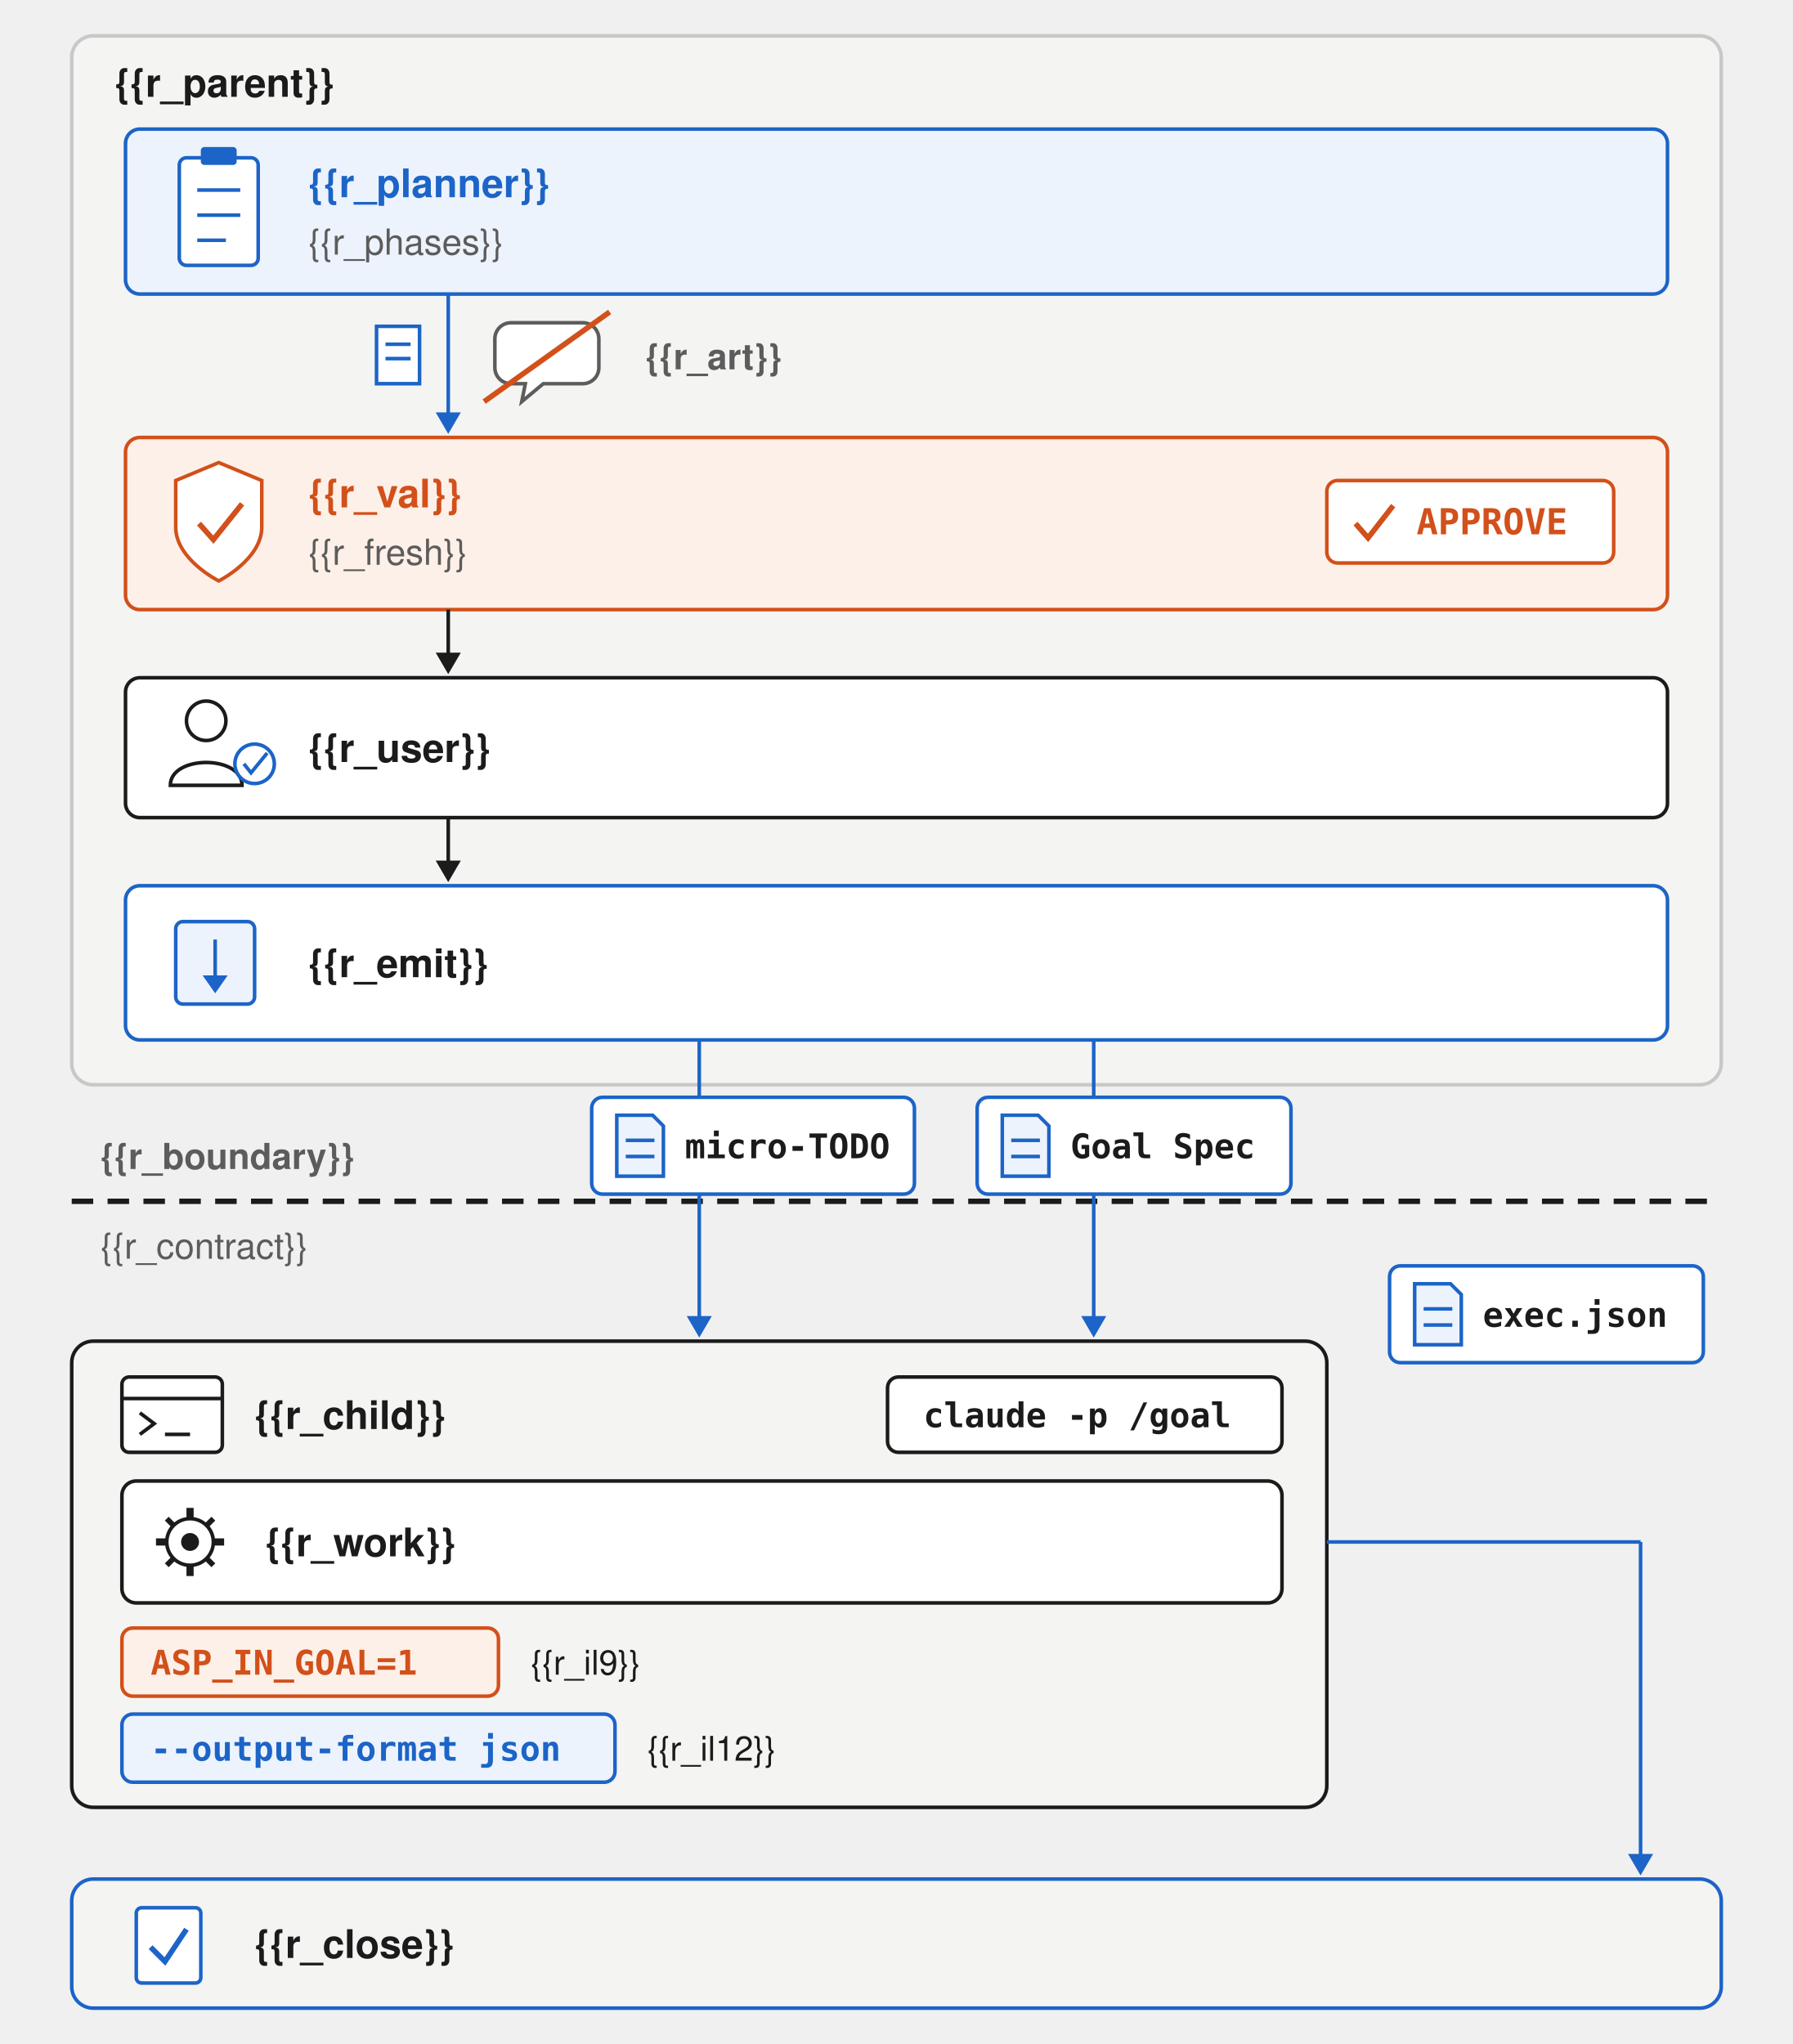
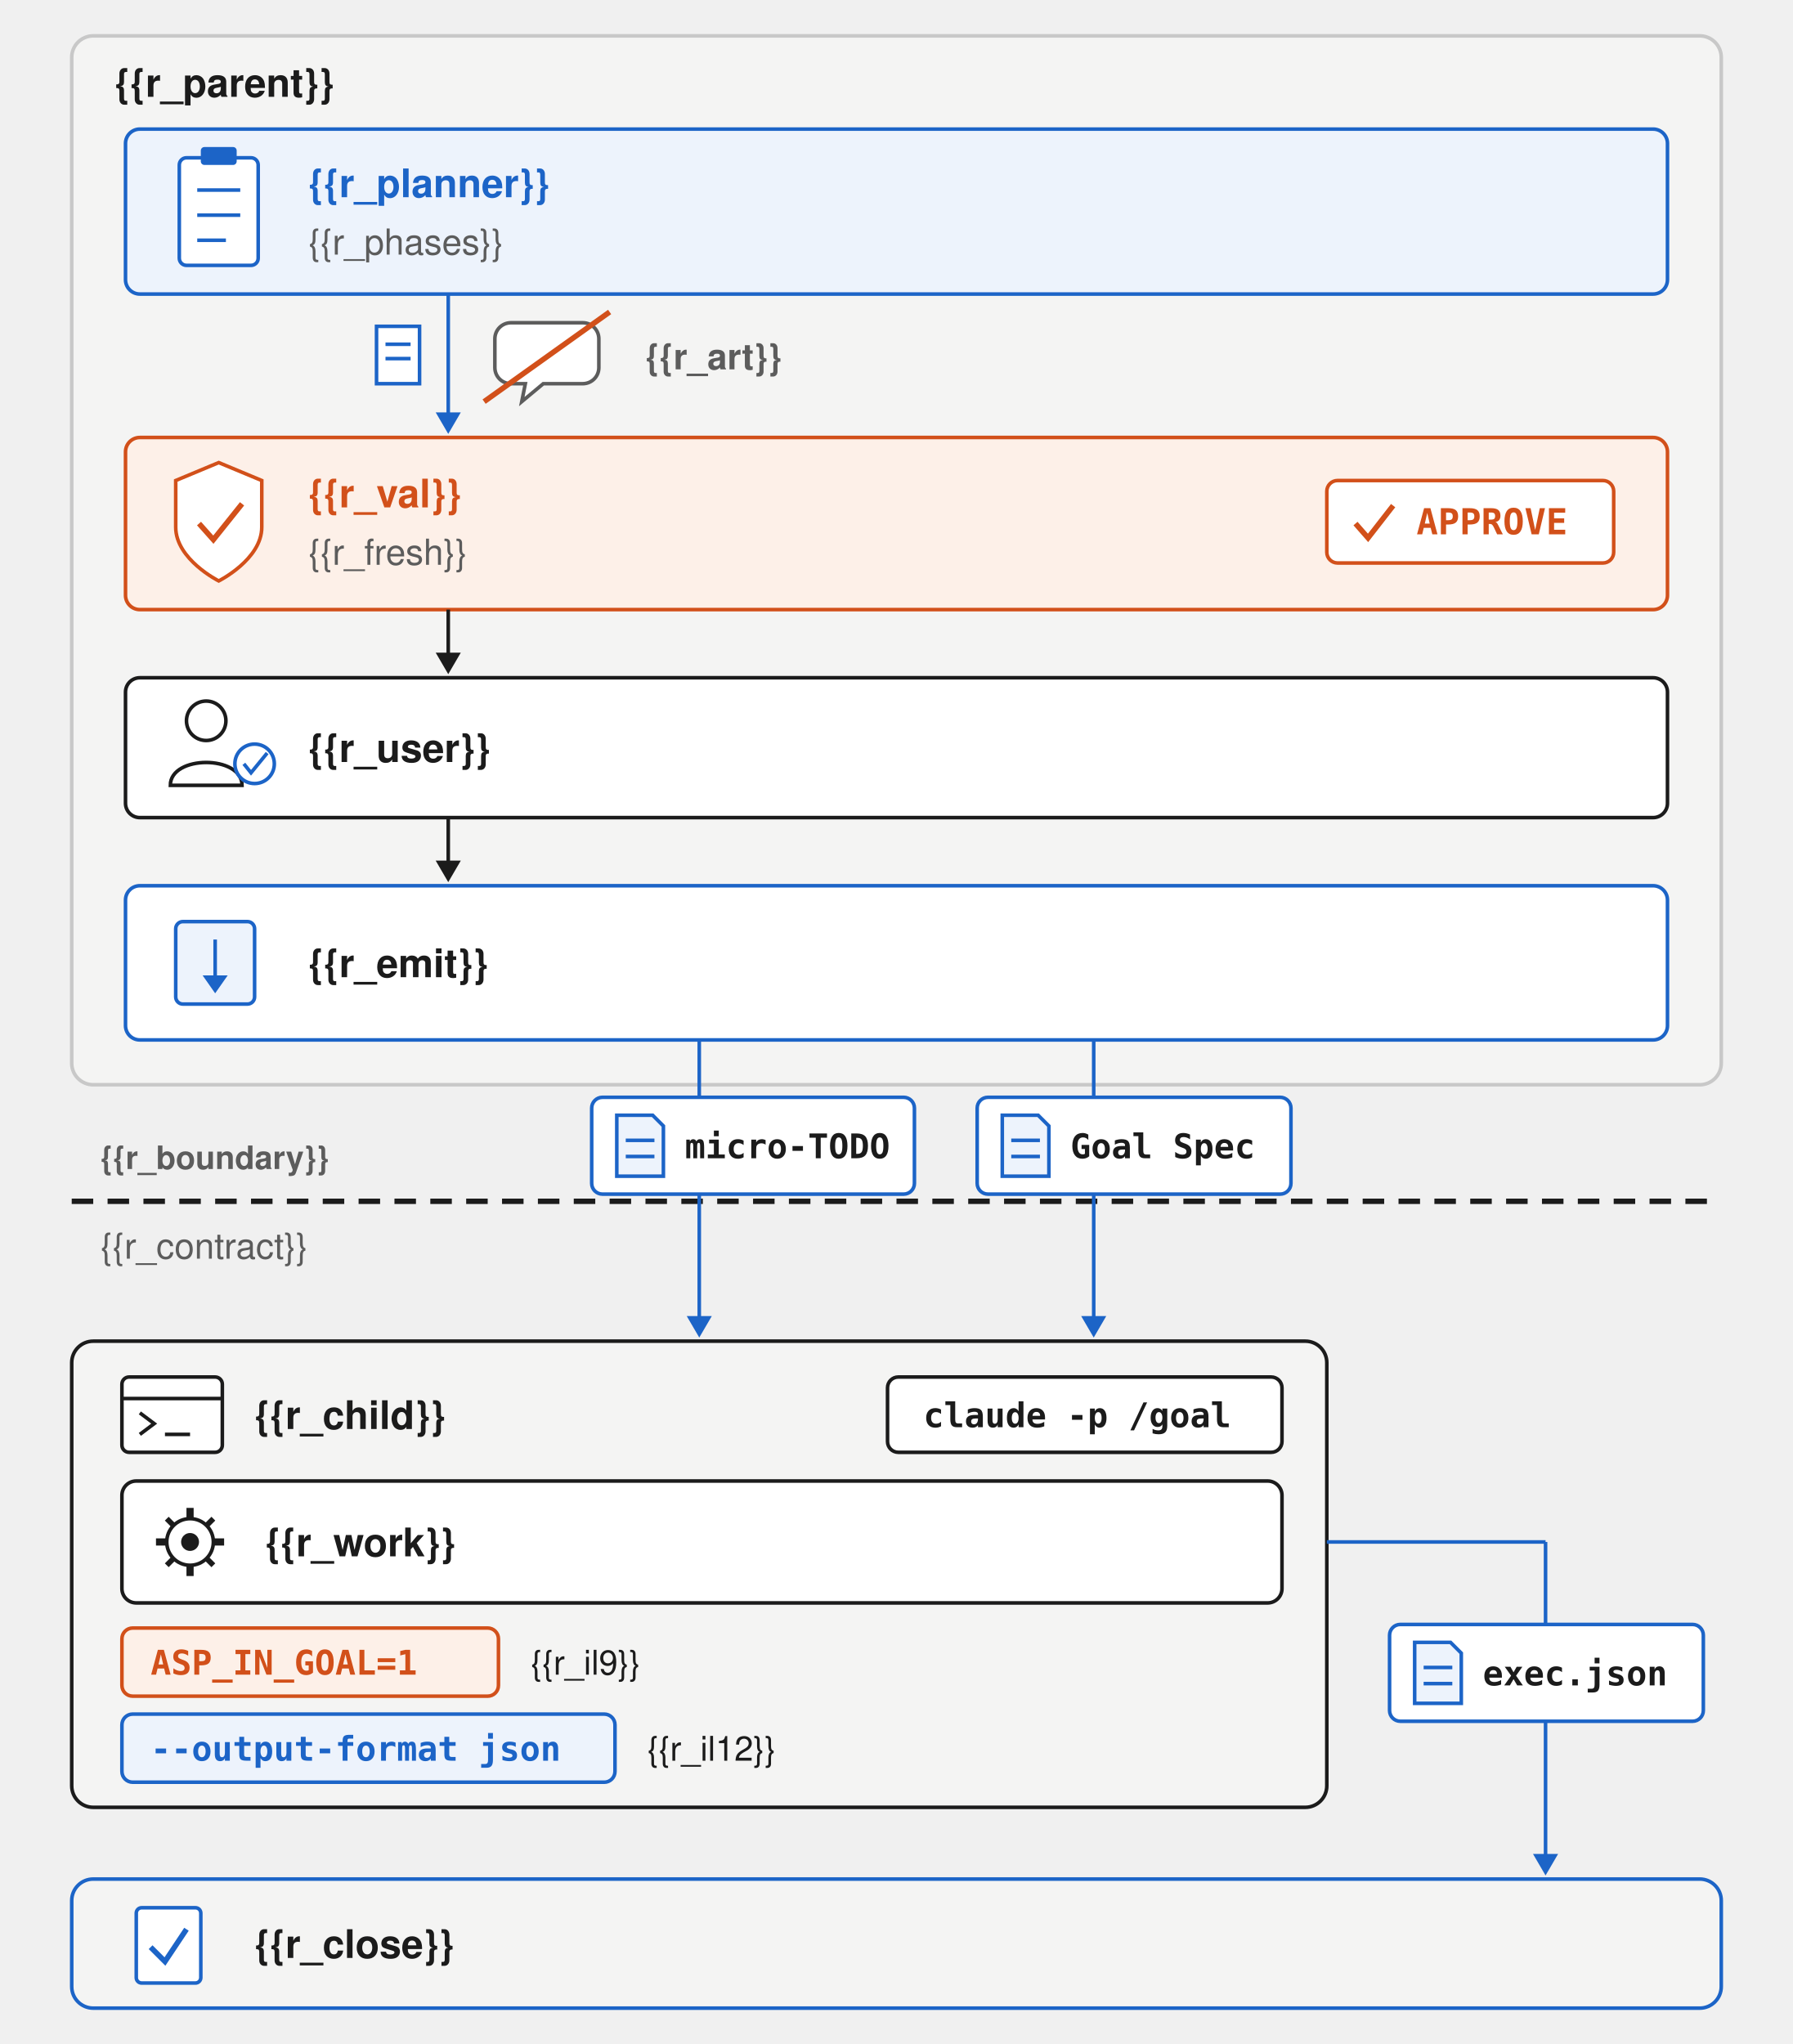
<svg xmlns="http://www.w3.org/2000/svg" width="1000" height="1140" viewBox="0 0 1000 1140">
  <rect x="40" y="20" width="920" height="585" rx="12" ry="12" fill="#f4f4f3" stroke="#c8c8c8" stroke-width="2" />
  <text x="64" y="54" font-family="Helvetica Neue, Helvetica, Arial, sans-serif" font-size="22" font-weight="bold" fill="#1b1b1b">{{r_parent}}</text>
  <rect x="70" y="72" width="860" height="92" rx="8" ry="8" fill="#edf3fc" stroke="#1c64c7" stroke-width="2" />
  <rect x="100" y="88" width="44" height="60" rx="4" ry="4" fill="#ffffff" stroke="#1c64c7" stroke-width="2" />
  <rect x="112" y="82" width="20" height="10" rx="2" ry="2" fill="#1c64c7" />
  <line x1="110" y1="106" x2="134" y2="106" stroke="#1c64c7" stroke-width="2" />
  <line x1="110" y1="120" x2="134" y2="120" stroke="#1c64c7" stroke-width="2" />
  <line x1="110" y1="134" x2="126" y2="134" stroke="#1c64c7" stroke-width="2" />
  <text x="172" y="110" font-family="Helvetica Neue, Helvetica, Arial, sans-serif" font-size="22" font-weight="bold" fill="#1c64c7">{{r_planner}}</text>
  <text x="172" y="142" font-family="Helvetica Neue, Helvetica, Arial, sans-serif" font-size="20" fill="#5c5c5c">{{r_phases}}</text>
  <line x1="250" y1="164" x2="250" y2="232" stroke="#1c64c7" stroke-width="2" />
  <polygon points="243,230 257,230 250,242" fill="#1c64c7" />
  <rect x="210" y="182" width="24" height="32" fill="#ffffff" stroke="#1c64c7" stroke-width="2" />
  <line x1="215" y1="192" x2="229" y2="192" stroke="#1c64c7" stroke-width="2" />
  <line x1="215" y1="200" x2="229" y2="200" stroke="#1c64c7" stroke-width="2" />
  <path d="M 285 180 L 325 180 C 330 180 334 184 334 189 L 334 205 C 334 210 330 214 325 214 L 303 214 L 291 224 L 293 214 L 285 214 C 280 214 276 210 276 205 L 276 189 C 276 184 280 180 285 180 Z" fill="#ffffff" stroke="#5c5c5c" stroke-width="2" />
  <line x1="270" y1="224" x2="340" y2="174" stroke="#d2501a" stroke-width="3" />
  <text x="360" y="206" font-family="Helvetica Neue, Helvetica, Arial, sans-serif" font-size="20" font-weight="bold" fill="#5c5c5c">{{r_art}}</text>
  <rect x="70" y="244" width="860" height="96" rx="8" ry="8" fill="#fdf0e8" stroke="#d2501a" stroke-width="2" />
  <path d="M 122 258 L 146 268 L 146 294 C 146 312 122 324 122 324 C 122 324 98 312 98 294 L 98 268 Z" fill="#ffffff" stroke="#d2501a" stroke-width="2" />
  <polyline points="111,292 119,301 135,281" fill="none" stroke="#d2501a" stroke-width="3" />
  <text x="172" y="283" font-family="Helvetica Neue, Helvetica, Arial, sans-serif" font-size="22" font-weight="bold" fill="#d2501a">{{r_val}}</text>
  <text x="172" y="315" font-family="Helvetica Neue, Helvetica, Arial, sans-serif" font-size="20" fill="#5c5c5c">{{r_fresh}}</text>
  <rect x="740" y="268" width="160" height="46" rx="6" ry="6" fill="#ffffff" stroke="#d2501a" stroke-width="2" />
  <polyline points="756,292 763,300 777,282" fill="none" stroke="#d2501a" stroke-width="3" />
  <text x="790" y="298" font-family="Menlo, Consolas, monospace" font-size="20" font-weight="bold" fill="#d2501a">APPROVE</text>
  <line x1="250" y1="340" x2="250" y2="366" stroke="#1b1b1b" stroke-width="2" />
  <polygon points="243,364 257,364 250,376" fill="#1b1b1b" />
  <rect x="70" y="378" width="860" height="78" rx="8" ry="8" fill="#ffffff" stroke="#1b1b1b" stroke-width="2" />
  <circle cx="115" cy="402" r="11" fill="#ffffff" stroke="#1b1b1b" stroke-width="2" />
  <path d="M 95 438 C 95 421 135 421 135 438 Z" fill="#ffffff" stroke="#1b1b1b" stroke-width="2" />
  <circle cx="142" cy="426" r="11" fill="#ffffff" stroke="#1c64c7" stroke-width="2" />
  <polyline points="136,426 140,431 149,420" fill="none" stroke="#1c64c7" stroke-width="2" />
  <text x="172" y="425" font-family="Helvetica Neue, Helvetica, Arial, sans-serif" font-size="22" font-weight="bold" fill="#1b1b1b">{{r_user}}</text>
  <line x1="250" y1="456" x2="250" y2="482" stroke="#1b1b1b" stroke-width="2" />
  <polygon points="243,480 257,480 250,492" fill="#1b1b1b" />
  <rect x="70" y="494" width="860" height="86" rx="8" ry="8" fill="#ffffff" stroke="#1c64c7" stroke-width="2" />
  <rect x="98" y="514" width="44" height="46" rx="4" ry="4" fill="#edf3fc" stroke="#1c64c7" stroke-width="2" />
  <line x1="120" y1="524" x2="120" y2="546" stroke="#1c64c7" stroke-width="2" />
  <polygon points="113,544 127,544 120,554" fill="#1c64c7" />
  <text x="172" y="545" font-family="Helvetica Neue, Helvetica, Arial, sans-serif" font-size="22" font-weight="bold" fill="#1b1b1b">{{r_emit}}</text>
  <line x1="40" y1="670" x2="960" y2="670" stroke="#1b1b1b" stroke-width="3" stroke-dasharray="12,8" />
-   <text x="56" y="652" font-family="Helvetica Neue, Helvetica, Arial, sans-serif" font-size="20" font-weight="bold" fill="#5c5c5c">{{r_boundary}}</text>
+   <text x="56" y="652" font-family="Helvetica Neue, Helvetica, Arial, sans-serif" font-size="18" font-weight="bold" fill="#5c5c5c">{{r_boundary}}</text>
  <text x="56" y="702" font-family="Helvetica Neue, Helvetica, Arial, sans-serif" font-size="20" fill="#5c5c5c">{{r_contract}}</text>
  <line x1="390" y1="580" x2="390" y2="736" stroke="#1c64c7" stroke-width="2" />
  <polygon points="383,734 397,734 390,746" fill="#1c64c7" />
  <rect x="330" y="612" width="180" height="54" rx="6" ry="6" fill="#ffffff" stroke="#1c64c7" stroke-width="2" />
  <polygon points="344,622 364,622 370,628 370,656 344,656" fill="#edf3fc" stroke="#1c64c7" stroke-width="2" />
  <line x1="349" y1="636" x2="365" y2="636" stroke="#1c64c7" stroke-width="2" />
  <line x1="349" y1="645" x2="365" y2="645" stroke="#1c64c7" stroke-width="2" />
  <text x="382" y="646" font-family="Menlo, Consolas, monospace" font-size="19" font-weight="bold" fill="#1b1b1b">micro-TODO</text>
  <line x1="610" y1="580" x2="610" y2="736" stroke="#1c64c7" stroke-width="2" />
  <polygon points="603,734 617,734 610,746" fill="#1c64c7" />
  <rect x="545" y="612" width="175" height="54" rx="6" ry="6" fill="#ffffff" stroke="#1c64c7" stroke-width="2" />
  <polygon points="559,622 579,622 585,628 585,656 559,656" fill="#edf3fc" stroke="#1c64c7" stroke-width="2" />
  <line x1="564" y1="636" x2="580" y2="636" stroke="#1c64c7" stroke-width="2" />
  <line x1="564" y1="645" x2="580" y2="645" stroke="#1c64c7" stroke-width="2" />
  <text x="597" y="646" font-family="Menlo, Consolas, monospace" font-size="19" font-weight="bold" fill="#1b1b1b">Goal Spec</text>
  <rect x="40" y="748" width="700" height="260" rx="12" ry="12" fill="#f4f4f3" stroke="#1b1b1b" stroke-width="2" />
  <rect x="68" y="768" width="56" height="42" rx="4" ry="4" fill="#ffffff" stroke="#1b1b1b" stroke-width="2" />
  <line x1="68" y1="780" x2="124" y2="780" stroke="#1b1b1b" stroke-width="2" />
  <polyline points="78,788 86,794 78,800" fill="none" stroke="#1b1b1b" stroke-width="2" />
  <line x1="92" y1="800" x2="106" y2="800" stroke="#1b1b1b" stroke-width="2" />
  <text x="142" y="797" font-family="Helvetica Neue, Helvetica, Arial, sans-serif" font-size="22" font-weight="bold" fill="#1b1b1b">{{r_child}}</text>
  <rect x="495" y="768" width="220" height="42" rx="6" ry="6" fill="#ffffff" stroke="#1b1b1b" stroke-width="2" />
  <text x="515" y="796" font-family="Menlo, Consolas, monospace" font-size="19" font-weight="bold" fill="#1b1b1b">claude -p /goal</text>
  <rect x="68" y="826" width="647" height="68" rx="8" ry="8" fill="#ffffff" stroke="#1b1b1b" stroke-width="2" />
  <circle cx="106" cy="860" r="13" fill="#ffffff" stroke="#1b1b1b" stroke-width="2" />
  <circle cx="106" cy="860" r="5" fill="#1b1b1b" />
  <line x1="106" y1="841" x2="106" y2="847" stroke="#1b1b1b" stroke-width="4" />
  <line x1="106" y1="873" x2="106" y2="879" stroke="#1b1b1b" stroke-width="4" />
  <line x1="87" y1="860" x2="93" y2="860" stroke="#1b1b1b" stroke-width="4" />
  <line x1="119" y1="860" x2="125" y2="860" stroke="#1b1b1b" stroke-width="4" />
  <line x1="93" y1="847" x2="97" y2="851" stroke="#1b1b1b" stroke-width="3" />
  <line x1="115" y1="869" x2="119" y2="873" stroke="#1b1b1b" stroke-width="3" />
  <line x1="119" y1="847" x2="115" y2="851" stroke="#1b1b1b" stroke-width="3" />
  <line x1="97" y1="869" x2="93" y2="873" stroke="#1b1b1b" stroke-width="3" />
  <text x="148" y="868" font-family="Helvetica Neue, Helvetica, Arial, sans-serif" font-size="22" font-weight="bold" fill="#1b1b1b">{{r_work}}</text>
  <rect x="68" y="908" width="210" height="38" rx="6" ry="6" fill="#fdf0e8" stroke="#d2501a" stroke-width="2" />
  <text x="84" y="934" font-family="Menlo, Consolas, monospace" font-size="19" font-weight="bold" fill="#d2501a">ASP_IN_GOAL=1</text>
  <text x="296" y="934" font-family="Helvetica Neue, Helvetica, Arial, sans-serif" font-size="19" fill="#1b1b1b">{{r_il9}}</text>
  <rect x="68" y="956" width="275" height="38" rx="6" ry="6" fill="#edf3fc" stroke="#1c64c7" stroke-width="2" />
  <text x="84" y="982" font-family="Menlo, Consolas, monospace" font-size="19" font-weight="bold" fill="#1c64c7">--output-format json</text>
  <text x="361" y="982" font-family="Helvetica Neue, Helvetica, Arial, sans-serif" font-size="19" fill="#1b1b1b">{{r_il12}}</text>
-   <line x1="740" y1="860" x2="915" y2="860" stroke="#1c64c7" stroke-width="2" />
-   <line x1="915" y1="860" x2="915" y2="1036" stroke="#1c64c7" stroke-width="2" />
-   <polygon points="908,1034 922,1034 915,1046" fill="#1c64c7" />
-   <rect x="775" y="706" width="175" height="54" rx="6" ry="6" fill="#ffffff" stroke="#1c64c7" stroke-width="2" />
-   <polygon points="789,716 809,716 815,722 815,750 789,750" fill="#edf3fc" stroke="#1c64c7" stroke-width="2" />
-   <line x1="794" y1="730" x2="810" y2="730" stroke="#1c64c7" stroke-width="2" />
-   <line x1="794" y1="739" x2="810" y2="739" stroke="#1c64c7" stroke-width="2" />
-   <text x="827" y="740" font-family="Menlo, Consolas, monospace" font-size="19" font-weight="bold" fill="#1b1b1b">exec.json</text>
+   <line x1="740" y1="860" x2="862" y2="860" stroke="#1c64c7" stroke-width="2" />
+   <line x1="862" y1="860" x2="862" y2="1036" stroke="#1c64c7" stroke-width="2" />
+   <polygon points="855,1034 869,1034 862,1046" fill="#1c64c7" />
+   <rect x="775" y="906" width="175" height="54" rx="6" ry="6" fill="#ffffff" stroke="#1c64c7" stroke-width="2" />
+   <polygon points="789,916 809,916 815,922 815,950 789,950" fill="#edf3fc" stroke="#1c64c7" stroke-width="2" />
+   <line x1="794" y1="930" x2="810" y2="930" stroke="#1c64c7" stroke-width="2" />
+   <line x1="794" y1="939" x2="810" y2="939" stroke="#1c64c7" stroke-width="2" />
+   <text x="827" y="940" font-family="Menlo, Consolas, monospace" font-size="19" font-weight="bold" fill="#1b1b1b">exec.json</text>
  <rect x="40" y="1048" width="920" height="72" rx="12" ry="12" fill="#f4f4f3" stroke="#1c64c7" stroke-width="2" />
  <rect x="76" y="1064" width="36" height="42" rx="3" ry="3" fill="#ffffff" stroke="#1c64c7" stroke-width="2" />
  <polyline points="84,1086 92,1094 104,1076" fill="none" stroke="#1c64c7" stroke-width="3" />
  <text x="142" y="1092" font-family="Helvetica Neue, Helvetica, Arial, sans-serif" font-size="22" font-weight="bold" fill="#1b1b1b">{{r_close}}</text>
</svg>
